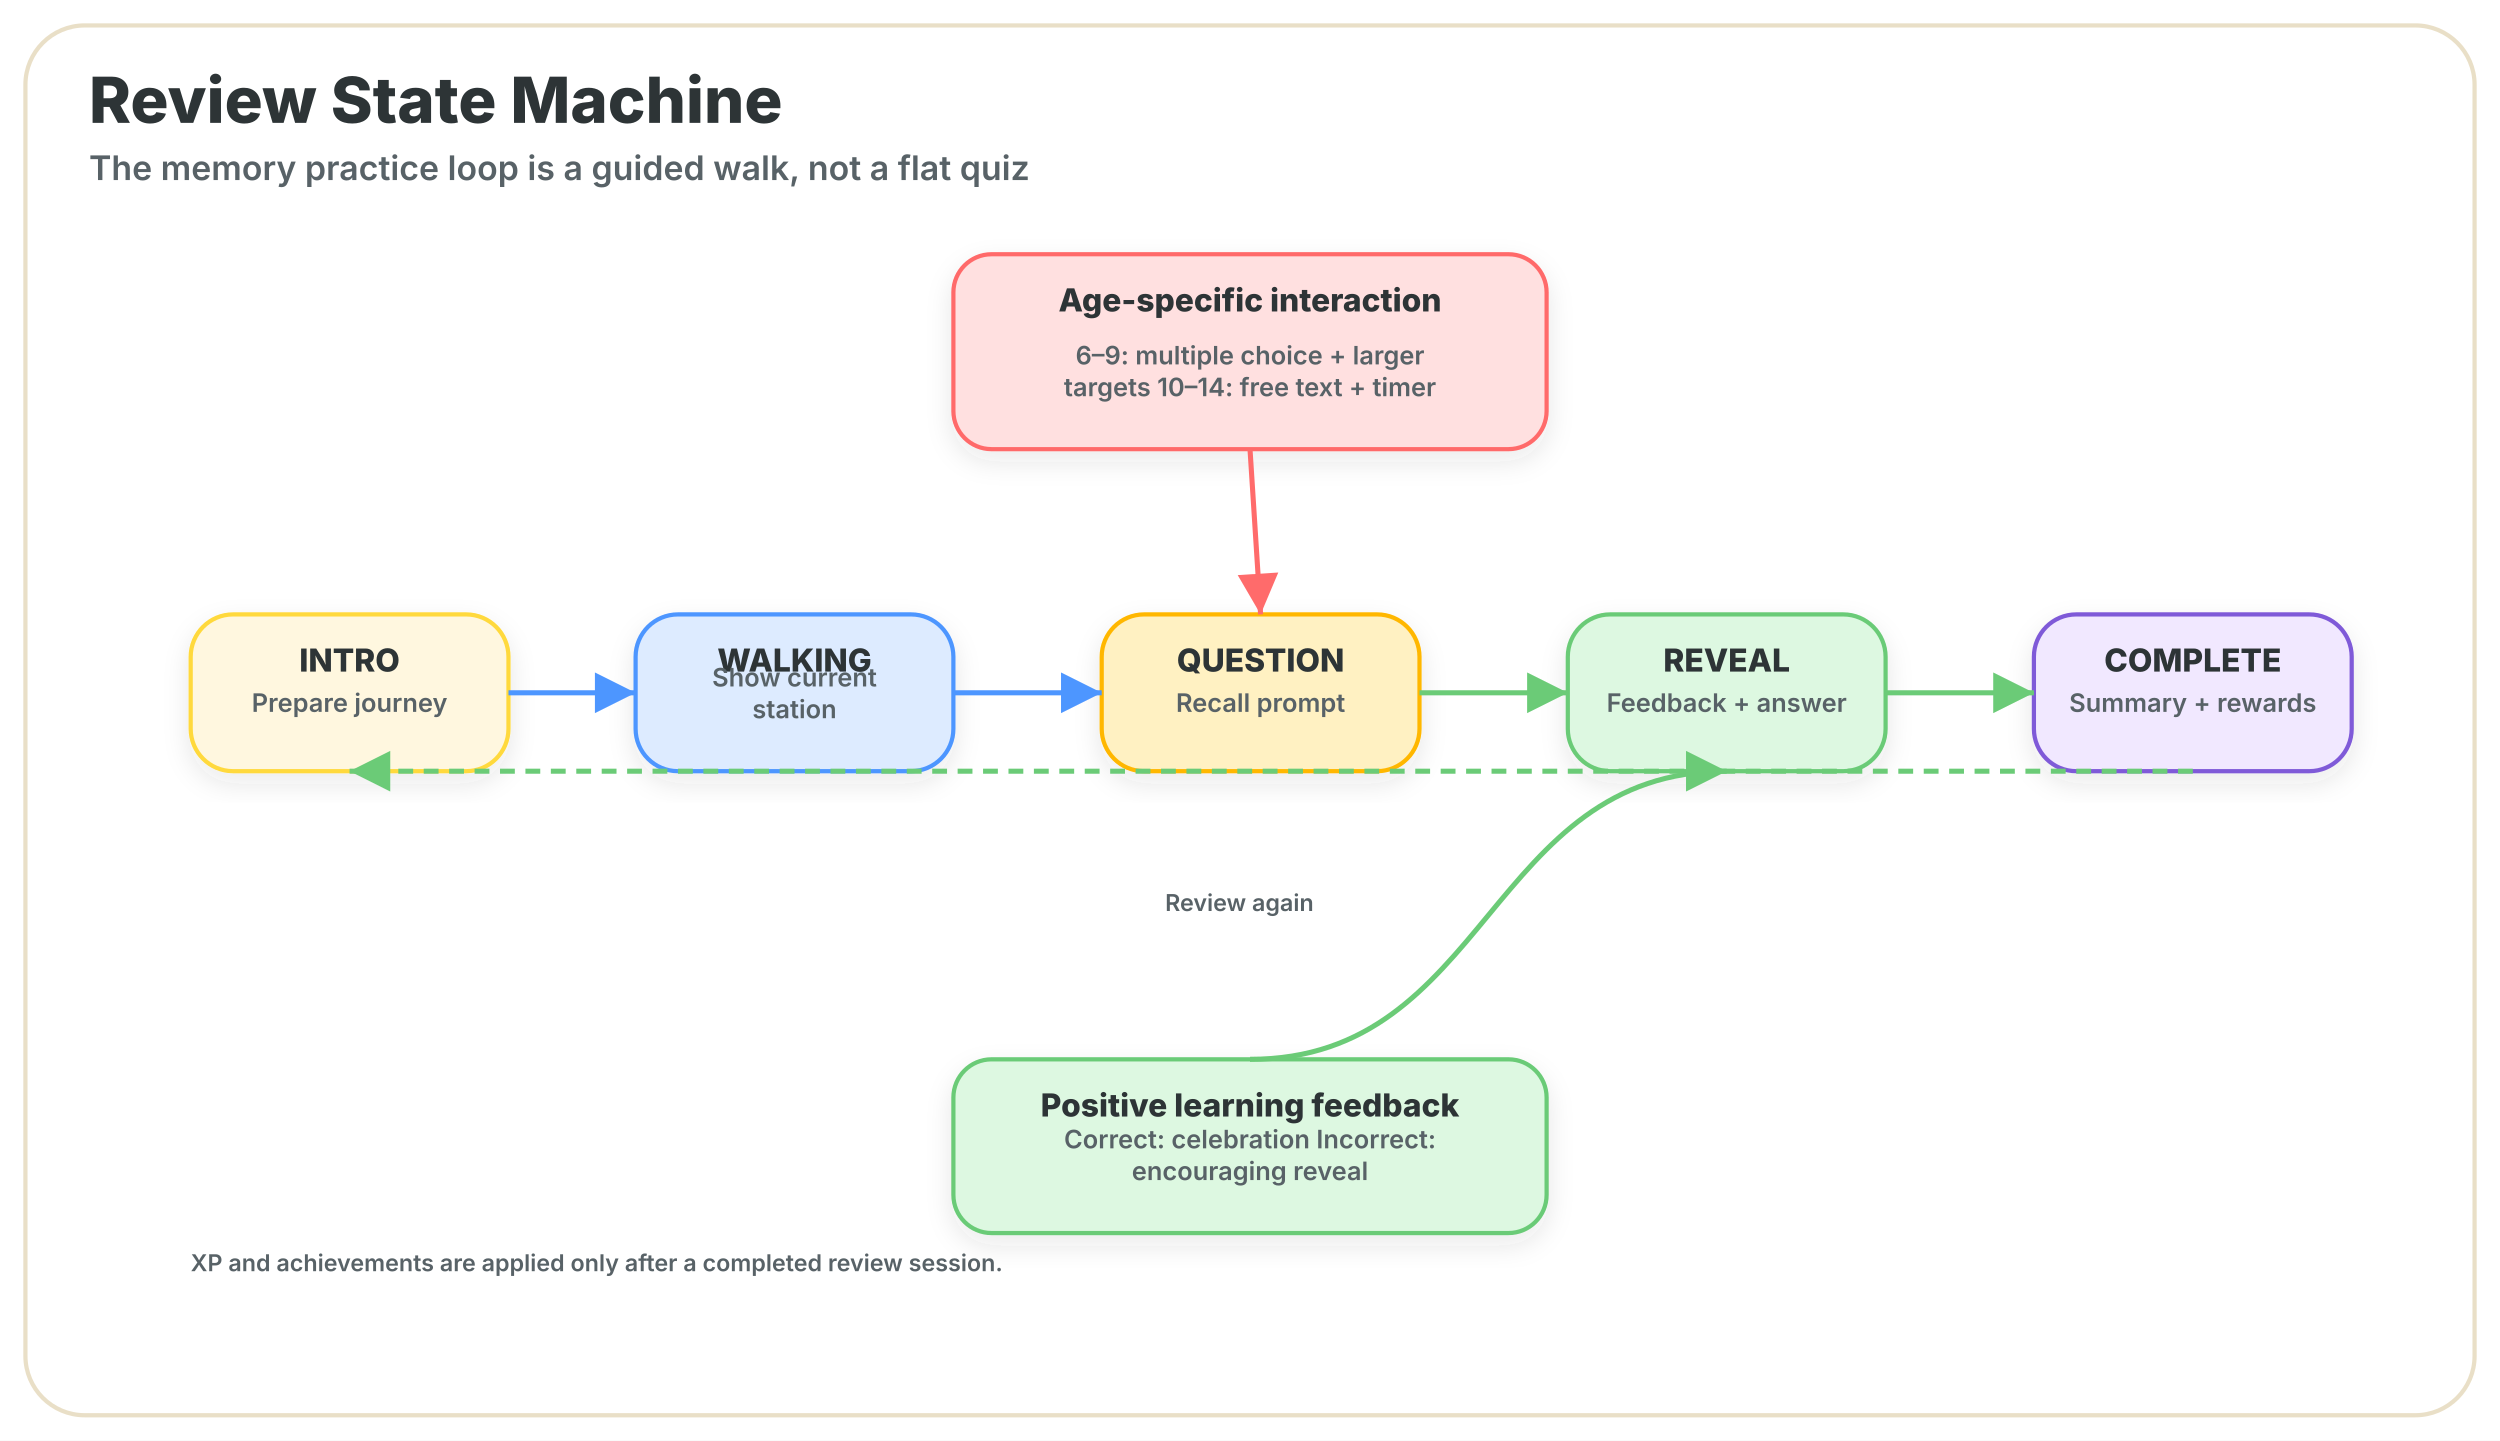
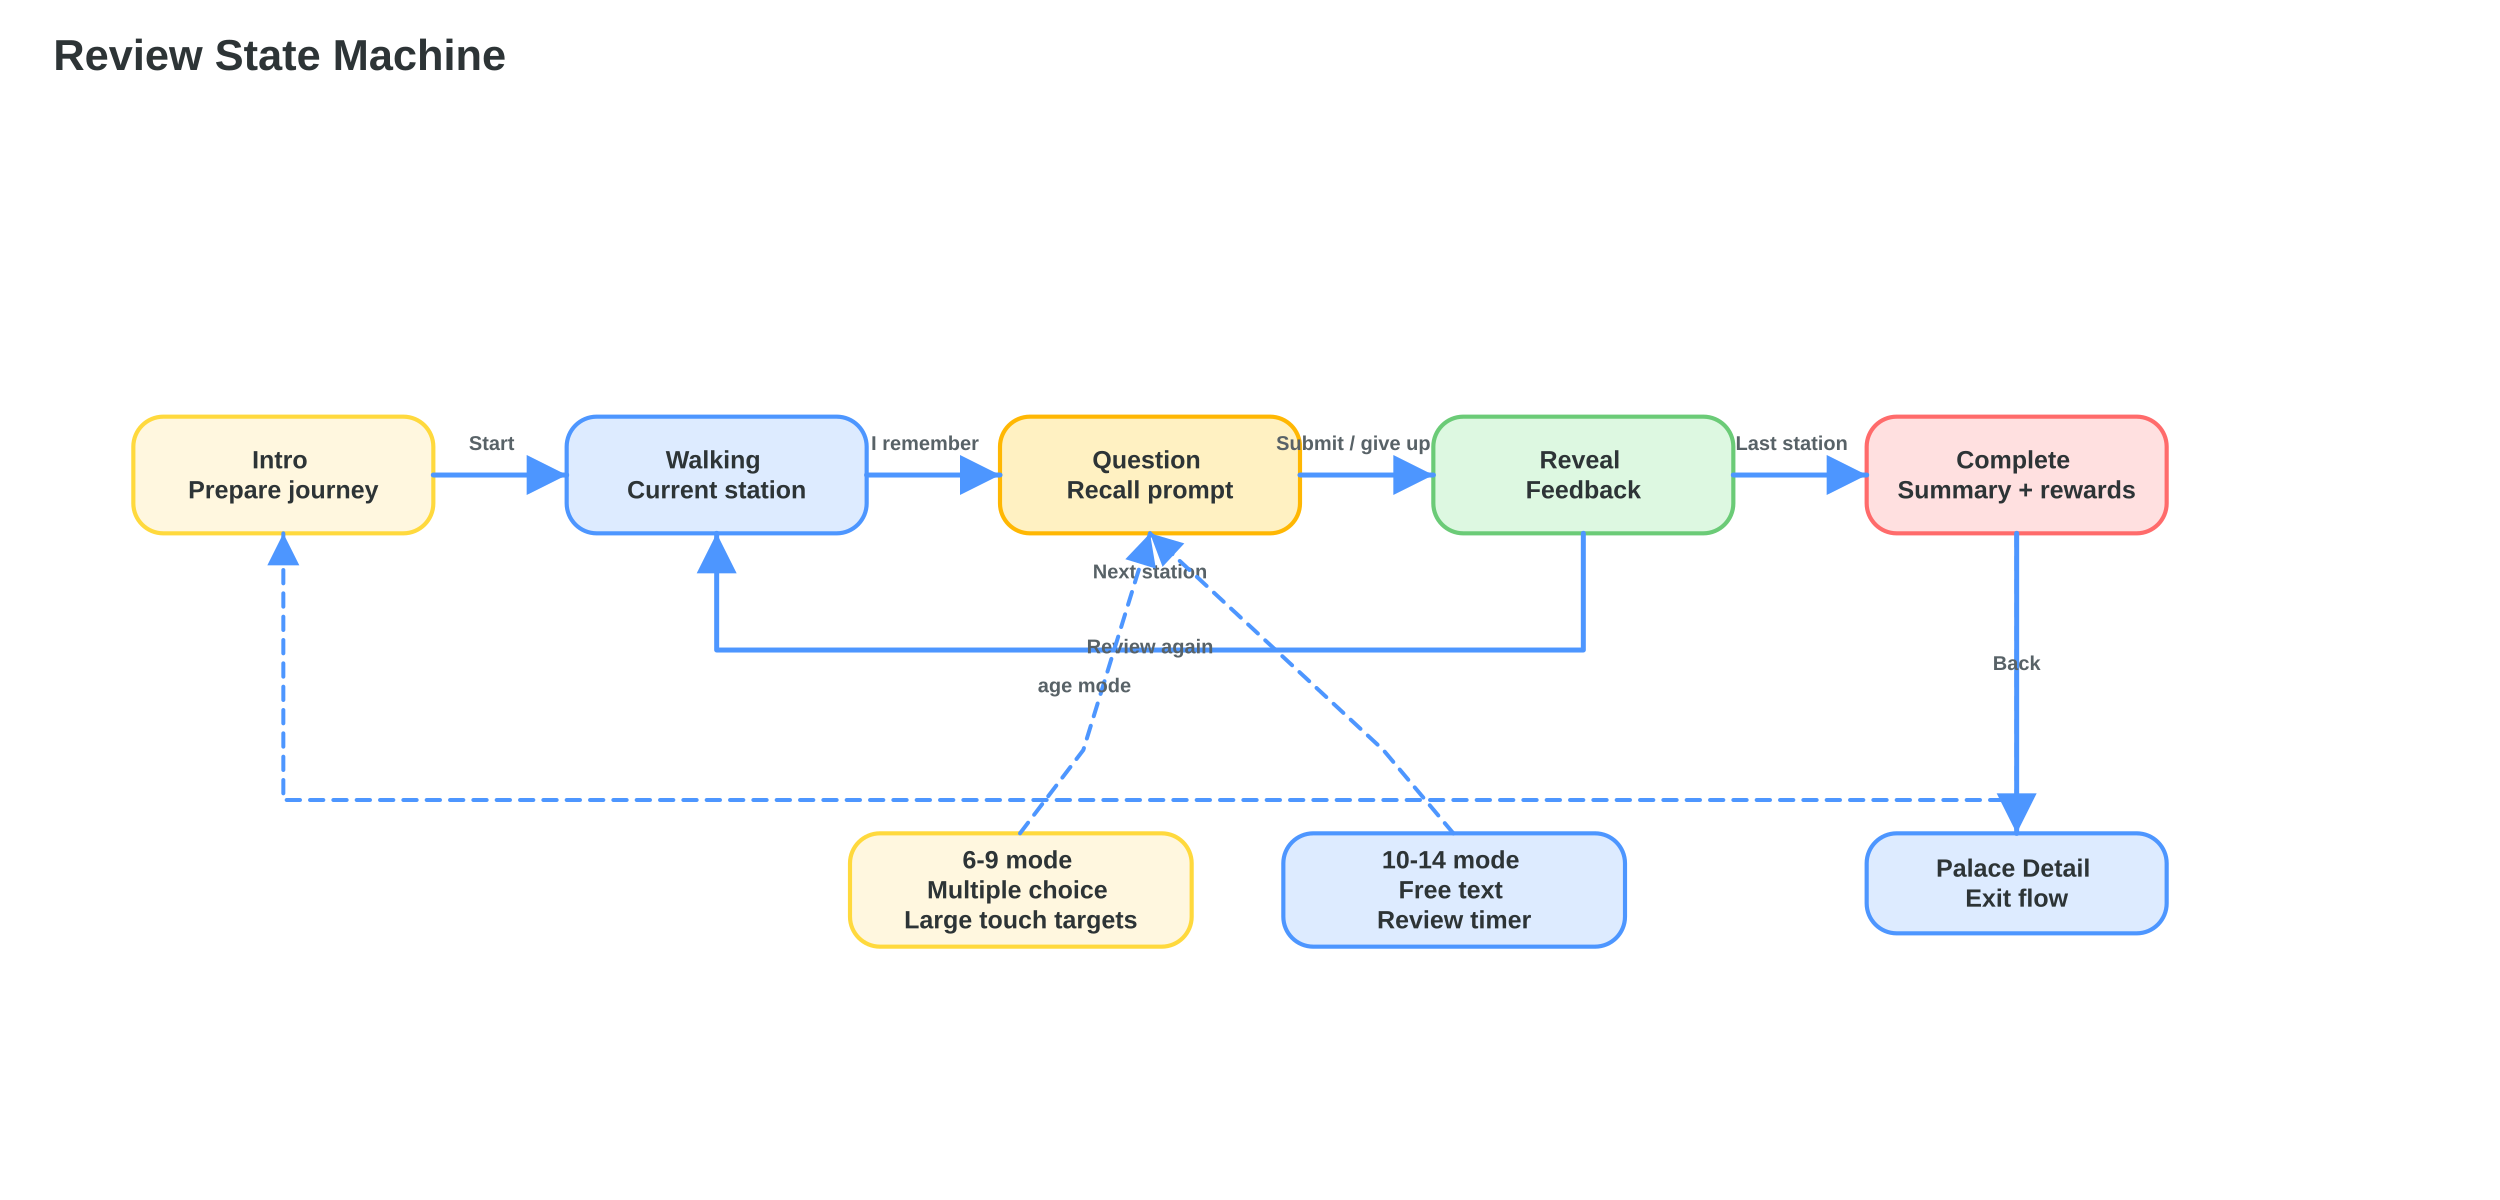
- <svg xmlns="http://www.w3.org/2000/svg" width="1180" height="680" viewBox="0 0 1180 680" role="img" aria-label="Review State Machine">
-   <rect width="1180" height="680" fill="#FFFFFF" />
+ <svg xmlns="http://www.w3.org/2000/svg" width="1500" height="720" viewBox="0 0 1500 720" role="img" aria-label="Review State Machine">
  <defs>
-     <filter id="shadow" x="-20%" y="-20%" width="140%" height="140%">
-       <feDropShadow dx="0" dy="5" stdDeviation="6" flood-color="#2D3436" flood-opacity="0.10" />
-     </filter>
    <marker id="arrow" markerWidth="12" markerHeight="12" refX="10" refY="6" orient="auto" markerUnits="strokeWidth">
      <path d="M2,2 L10,6 L2,10 Z" fill="#4D96FF" />
    </marker>
-     <marker id="arrowGreen" markerWidth="12" markerHeight="12" refX="10" refY="6" orient="auto" markerUnits="strokeWidth">
-       <path d="M2,2 L10,6 L2,10 Z" fill="#6BCB77" />
-     </marker>
-     <marker id="arrowRed" markerWidth="12" markerHeight="12" refX="10" refY="6" orient="auto" markerUnits="strokeWidth">
-       <path d="M2,2 L10,6 L2,10 Z" fill="#FF6B6B" />
-     </marker>
+     <style>
+     .title { font: 700 26px Arial, Helvetica, sans-serif; fill: #2D3436; }
+     .panel-title { font: 700 18px Arial, Helvetica, sans-serif; fill: #2D3436; }
+     .box-text { font: 600 15px Arial, Helvetica, sans-serif; fill: #2D3436; }
+     .small-text { font: 600 13px Arial, Helvetica, sans-serif; fill: #586267; }
+     .edge-label { font: 600 12px Arial, Helvetica, sans-serif; fill: #586267; }
+     .arrow { fill: none; stroke: #4D96FF; stroke-width: 3; stroke-linecap: round; stroke-linejoin: round; marker-end: url(#arrow); }
+     .arrow-soft { fill: none; stroke: #4D96FF; stroke-width: 2.4; stroke-linecap: round; stroke-linejoin: round; marker-end: url(#arrow); stroke-dasharray: 8 6; }
+     .relation { fill: none; stroke: #4D96FF; stroke-width: 2.6; stroke-linecap: round; stroke-linejoin: round; }
+   </style>
  </defs>
-   <style>
-   .title { font-family: Inter, Nunito, Arial, sans-serif; font-size: 30px; font-weight: 800; fill: #2D3436; }
-   .subtitle { font-family: Inter, Nunito, Arial, sans-serif; font-size: 16px; font-weight: 600; fill: #586267; }
-   .group-title { font-family: Inter, Nunito, Arial, sans-serif; font-size: 18px; font-weight: 800; fill: #2D3436; }
-   .box-title { font-family: Inter, Nunito, Arial, sans-serif; font-size: 15px; font-weight: 800; fill: #2D3436; }
-   .box-text { font-family: Inter, Nunito, Arial, sans-serif; font-size: 12px; font-weight: 600; fill: #586267; }
-   .small { font-family: Inter, Nunito, Arial, sans-serif; font-size: 11px; font-weight: 600; fill: #586267; }
-   .tiny { font-family: Inter, Nunito, Arial, sans-serif; font-size: 10px; font-weight: 600; fill: #586267; }
-   .arrow { stroke: #4D96FF; stroke-width: 2.4; fill: none; marker-end: url(#arrow); }
-   .arrow-green { stroke: #6BCB77; stroke-width: 2.4; fill: none; marker-end: url(#arrowGreen); }
-   .arrow-red { stroke: #FF6B6B; stroke-width: 2.4; fill: none; marker-end: url(#arrowRed); }
-   .dash { stroke-dasharray: 7 5; }
- </style>
-   <rect x="12" y="12" width="1156" height="656" rx="28" fill="#FFFFFF" stroke="#E9DFC7" stroke-width="2" />
-   <text x="42" y="58" class="title">Review State Machine</text>
-   <text x="42" y="85" class="subtitle">The memory practice loop is a guided walk, not a flat quiz</text>
-   <rect x="90" y="290" width="150" height="74" rx="20" fill="#FFF7DF" stroke="#FFD93D" stroke-width="2" filter="url(#shadow)" />
-   <text x="165.0" y="317" text-anchor="middle" class="box-title">INTRO</text>
-   <text x="165.0" y="336" text-anchor="middle" class="box-text">Prepare journey</text>
-   <rect x="300" y="290" width="150" height="74" rx="20" fill="#DDEBFF" stroke="#4D96FF" stroke-width="2" filter="url(#shadow)" />
-   <text x="375.0" y="317" text-anchor="middle" class="box-title">WALKING</text>
-   <text x="375.0" y="324" text-anchor="middle" class="box-text">Show current</text>
-   <text x="375.0" y="339" text-anchor="middle" class="box-text">station</text>
-   <rect x="520" y="290" width="150" height="74" rx="20" fill="#FFF1C2" stroke="#FFB703" stroke-width="2" filter="url(#shadow)" />
-   <text x="595.0" y="317" text-anchor="middle" class="box-title">QUESTION</text>
-   <text x="595.0" y="336" text-anchor="middle" class="box-text">Recall prompt</text>
-   <rect x="740" y="290" width="150" height="74" rx="20" fill="#DDF8E1" stroke="#6BCB77" stroke-width="2" filter="url(#shadow)" />
-   <text x="815.0" y="317" text-anchor="middle" class="box-title">REVEAL</text>
-   <text x="815.0" y="336" text-anchor="middle" class="box-text">Feedback + answer</text>
-   <rect x="960" y="290" width="150" height="74" rx="20" fill="#F1E8FF" stroke="#7F5AD8" stroke-width="2" filter="url(#shadow)" />
-   <text x="1035.0" y="317" text-anchor="middle" class="box-title">COMPLETE</text>
-   <text x="1035.0" y="336" text-anchor="middle" class="box-text">Summary + rewards</text>
-   <line x1="240" y1="327" x2="300" y2="327" class="arrow" />
-   <line x1="450" y1="327" x2="520" y2="327" class="arrow" />
-   <line x1="670" y1="327" x2="740" y2="327" class="arrow-green" />
-   <line x1="890" y1="327" x2="960" y2="327" class="arrow-green" />
-   <path d="M1035,364 C600.0,364 600.0,364 165,364" class="arrow-green dash" />
-   <text x="585" y="430" text-anchor="middle" class="small">Review again</text>
-   <rect x="450" y="120" width="280" height="92" rx="18" fill="#FFE0E0" stroke="#FF6B6B" stroke-width="2" filter="url(#shadow)" />
-   <text x="590.0" y="147" text-anchor="middle" class="box-title">Age-specific interaction</text>
-   <text x="590.0" y="172" text-anchor="middle" class="box-text">6–9: multiple choice + larger</text>
-   <text x="590.0" y="187" text-anchor="middle" class="box-text">targets 10–14: free text + timer</text>
-   <line x1="590" y1="212" x2="595" y2="290" class="arrow-red" />
-   <rect x="450" y="500" width="280" height="82" rx="18" fill="#DDF8E1" stroke="#6BCB77" stroke-width="2" filter="url(#shadow)" />
-   <text x="590.0" y="527" text-anchor="middle" class="box-title">Positive learning feedback</text>
-   <text x="590.0" y="542" text-anchor="middle" class="box-text">Correct: celebration Incorrect:</text>
-   <text x="590.0" y="557" text-anchor="middle" class="box-text">encouraging reveal</text>
-   <path d="M590,500 C702.5,500 702.5,364 815,364" class="arrow-green" />
-   <text x="90" y="600" class="small">XP and achievements are applied only after a completed review session.</text>
+   <rect x="0" y="0" width="1500" height="720" fill="#FFFFFF" />
+   <text x="32" y="42" class="title" text-anchor="start">Review State Machine</text>
+   <rect x="80" y="250" width="180" height="70" rx="18" fill="#FFF7DF" stroke="#FFD93D" stroke-width="2.5" />
+   <text x="170.0" y="281.0" class="box-text" text-anchor="middle">
+     <tspan x="170.0" dy="0">Intro</tspan>
+     <tspan x="170.0" dy="18">Prepare journey</tspan>
+   </text>
+   <rect x="340" y="250" width="180" height="70" rx="18" fill="#DDEBFF" stroke="#4D96FF" stroke-width="2.5" />
+   <text x="430.0" y="281.0" class="box-text" text-anchor="middle">
+     <tspan x="430.0" dy="0">Walking</tspan>
+     <tspan x="430.0" dy="18">Current station</tspan>
+   </text>
+   <rect x="600" y="250" width="180" height="70" rx="18" fill="#FFF1C2" stroke="#FFB703" stroke-width="2.5" />
+   <text x="690.0" y="281.0" class="box-text" text-anchor="middle">
+     <tspan x="690.0" dy="0">Question</tspan>
+     <tspan x="690.0" dy="18">Recall prompt</tspan>
+   </text>
+   <rect x="860" y="250" width="180" height="70" rx="18" fill="#DDF8E1" stroke="#6BCB77" stroke-width="2.5" />
+   <text x="950.0" y="281.0" class="box-text" text-anchor="middle">
+     <tspan x="950.0" dy="0">Reveal</tspan>
+     <tspan x="950.0" dy="18">Feedback</tspan>
+   </text>
+   <rect x="1120" y="250" width="180" height="70" rx="18" fill="#FFE0E0" stroke="#FF6B6B" stroke-width="2.5" />
+   <text x="1210.0" y="281.0" class="box-text" text-anchor="middle">
+     <tspan x="1210.0" dy="0">Complete</tspan>
+     <tspan x="1210.0" dy="18">Summary + rewards</tspan>
+   </text>
+   <path class="arrow" d="M 260 285 L 340 285" />
+   <path class="arrow" d="M 520 285 L 600 285" />
+   <path class="arrow" d="M 780 285 L 860 285" />
+   <path class="arrow" d="M 1040 285 L 1120 285" />
+   <text x="295" y="270" class="edge-label" text-anchor="middle">Start</text>
+   <text x="555" y="270" class="edge-label" text-anchor="middle">I remember</text>
+   <text x="812" y="270" class="edge-label" text-anchor="middle">Submit / give up</text>
+   <text x="1075" y="270" class="edge-label" text-anchor="middle">Last station</text>
+   <path class="arrow" d="M 950 320 L 950 390 L 430 390 L 430 320" />
+   <text x="690.0" y="347.0" class="edge-label" text-anchor="middle">Next station</text>
+   <path class="arrow-soft" d="M 1210 320 L 1210 480 L 170 480 L 170 320" />
+   <text x="690.0" y="392.0" class="edge-label" text-anchor="middle">Review again</text>
+   <rect x="1120" y="500" width="180" height="60" rx="18" fill="#DDEBFF" stroke="#4D96FF" stroke-width="2.5" />
+   <text x="1210.0" y="526.0" class="box-text" text-anchor="middle">
+     <tspan x="1210.0" dy="0">Palace Detail</tspan>
+     <tspan x="1210.0" dy="18">Exit flow</tspan>
+   </text>
+   <path class="arrow" d="M 1210 320 L 1210 500" />
+   <text x="1210.0" y="402.0" class="edge-label" text-anchor="middle">Back</text>
+   <rect x="510" y="500" width="205" height="68" rx="18" fill="#FFF7DF" stroke="#FFD93D" stroke-width="2.5" />
+   <text x="612.5" y="521.0" class="box-text" text-anchor="middle">
+     <tspan x="612.5" dy="0">6-9 mode</tspan>
+     <tspan x="612.5" dy="18">Multiple choice</tspan>
+     <tspan x="612.5" dy="18">Large touch targets</tspan>
+   </text>
+   <rect x="770" y="500" width="205" height="68" rx="18" fill="#DDEBFF" stroke="#4D96FF" stroke-width="2.5" />
+   <text x="872.5" y="521.0" class="box-text" text-anchor="middle">
+     <tspan x="872.5" dy="0">10-14 mode</tspan>
+     <tspan x="872.5" dy="18">Free text</tspan>
+     <tspan x="872.5" dy="18">Review timer</tspan>
+   </text>
+   <path class="arrow-soft" d="M 612 500 L 650 450 L 690 320" />
+   <text x="650.667" y="415.333" class="edge-label" text-anchor="middle">age mode</text>
+   <path class="arrow-soft" d="M 872 500 L 830 450 L 690 320" />
</svg>
